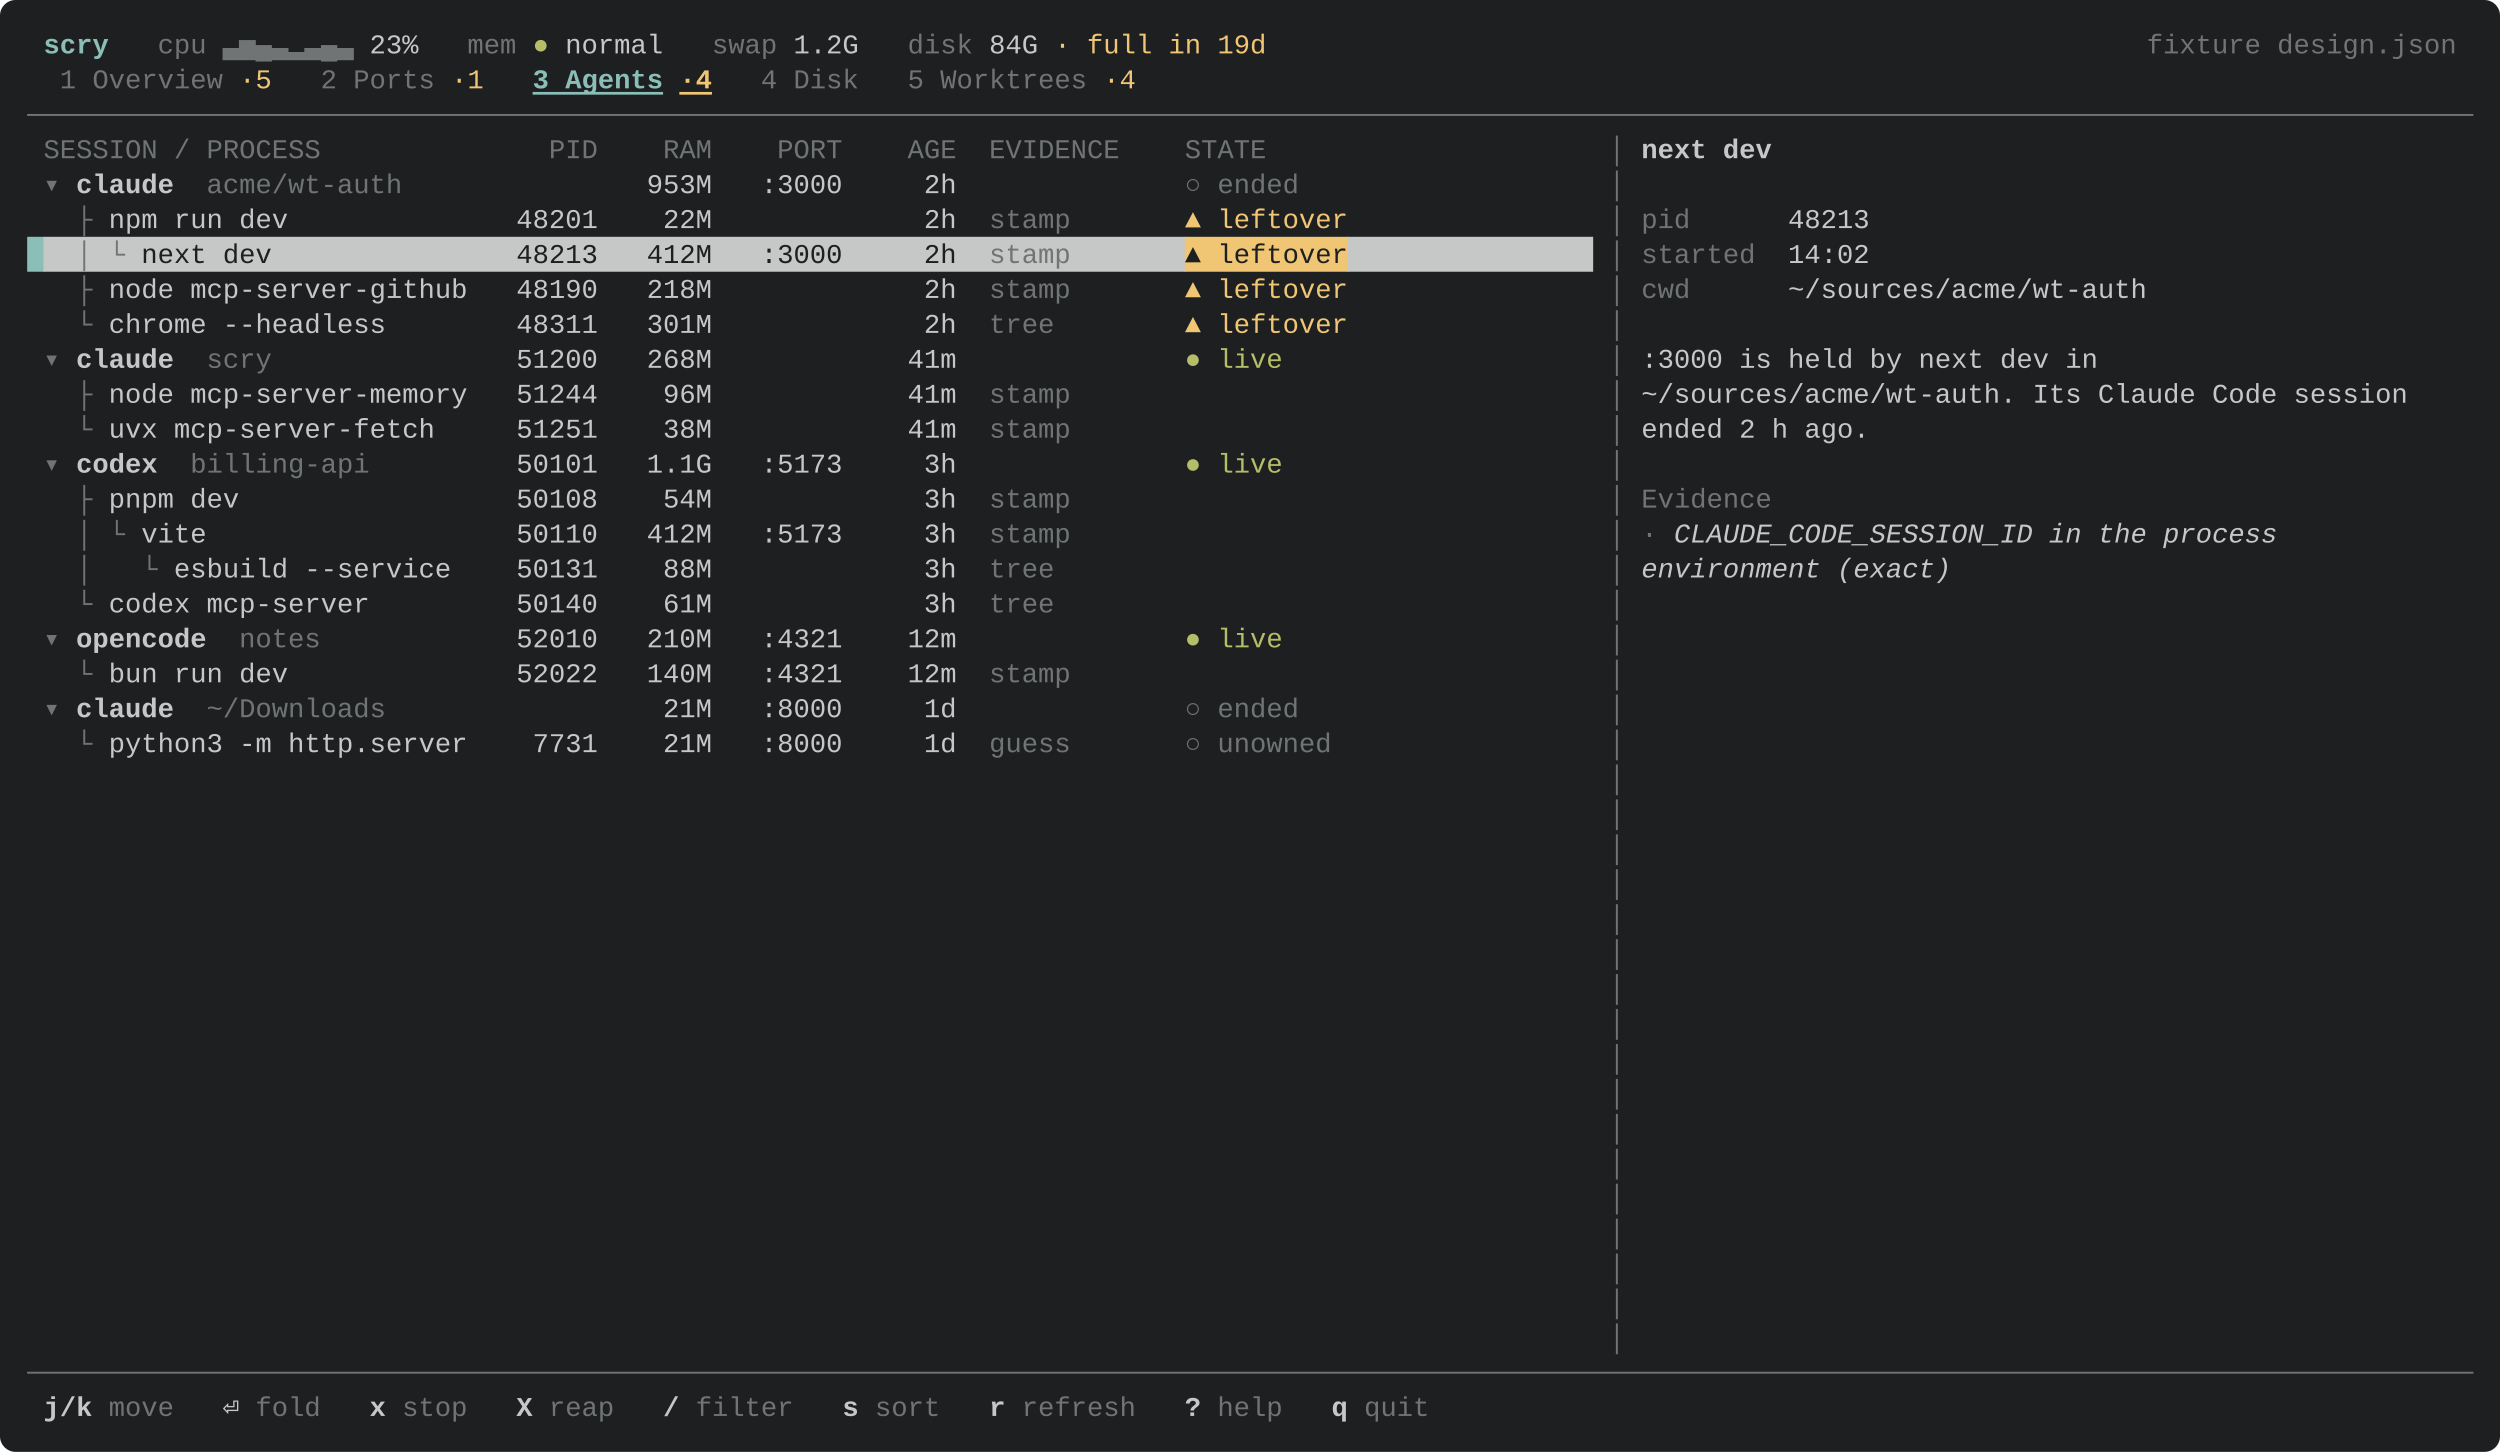
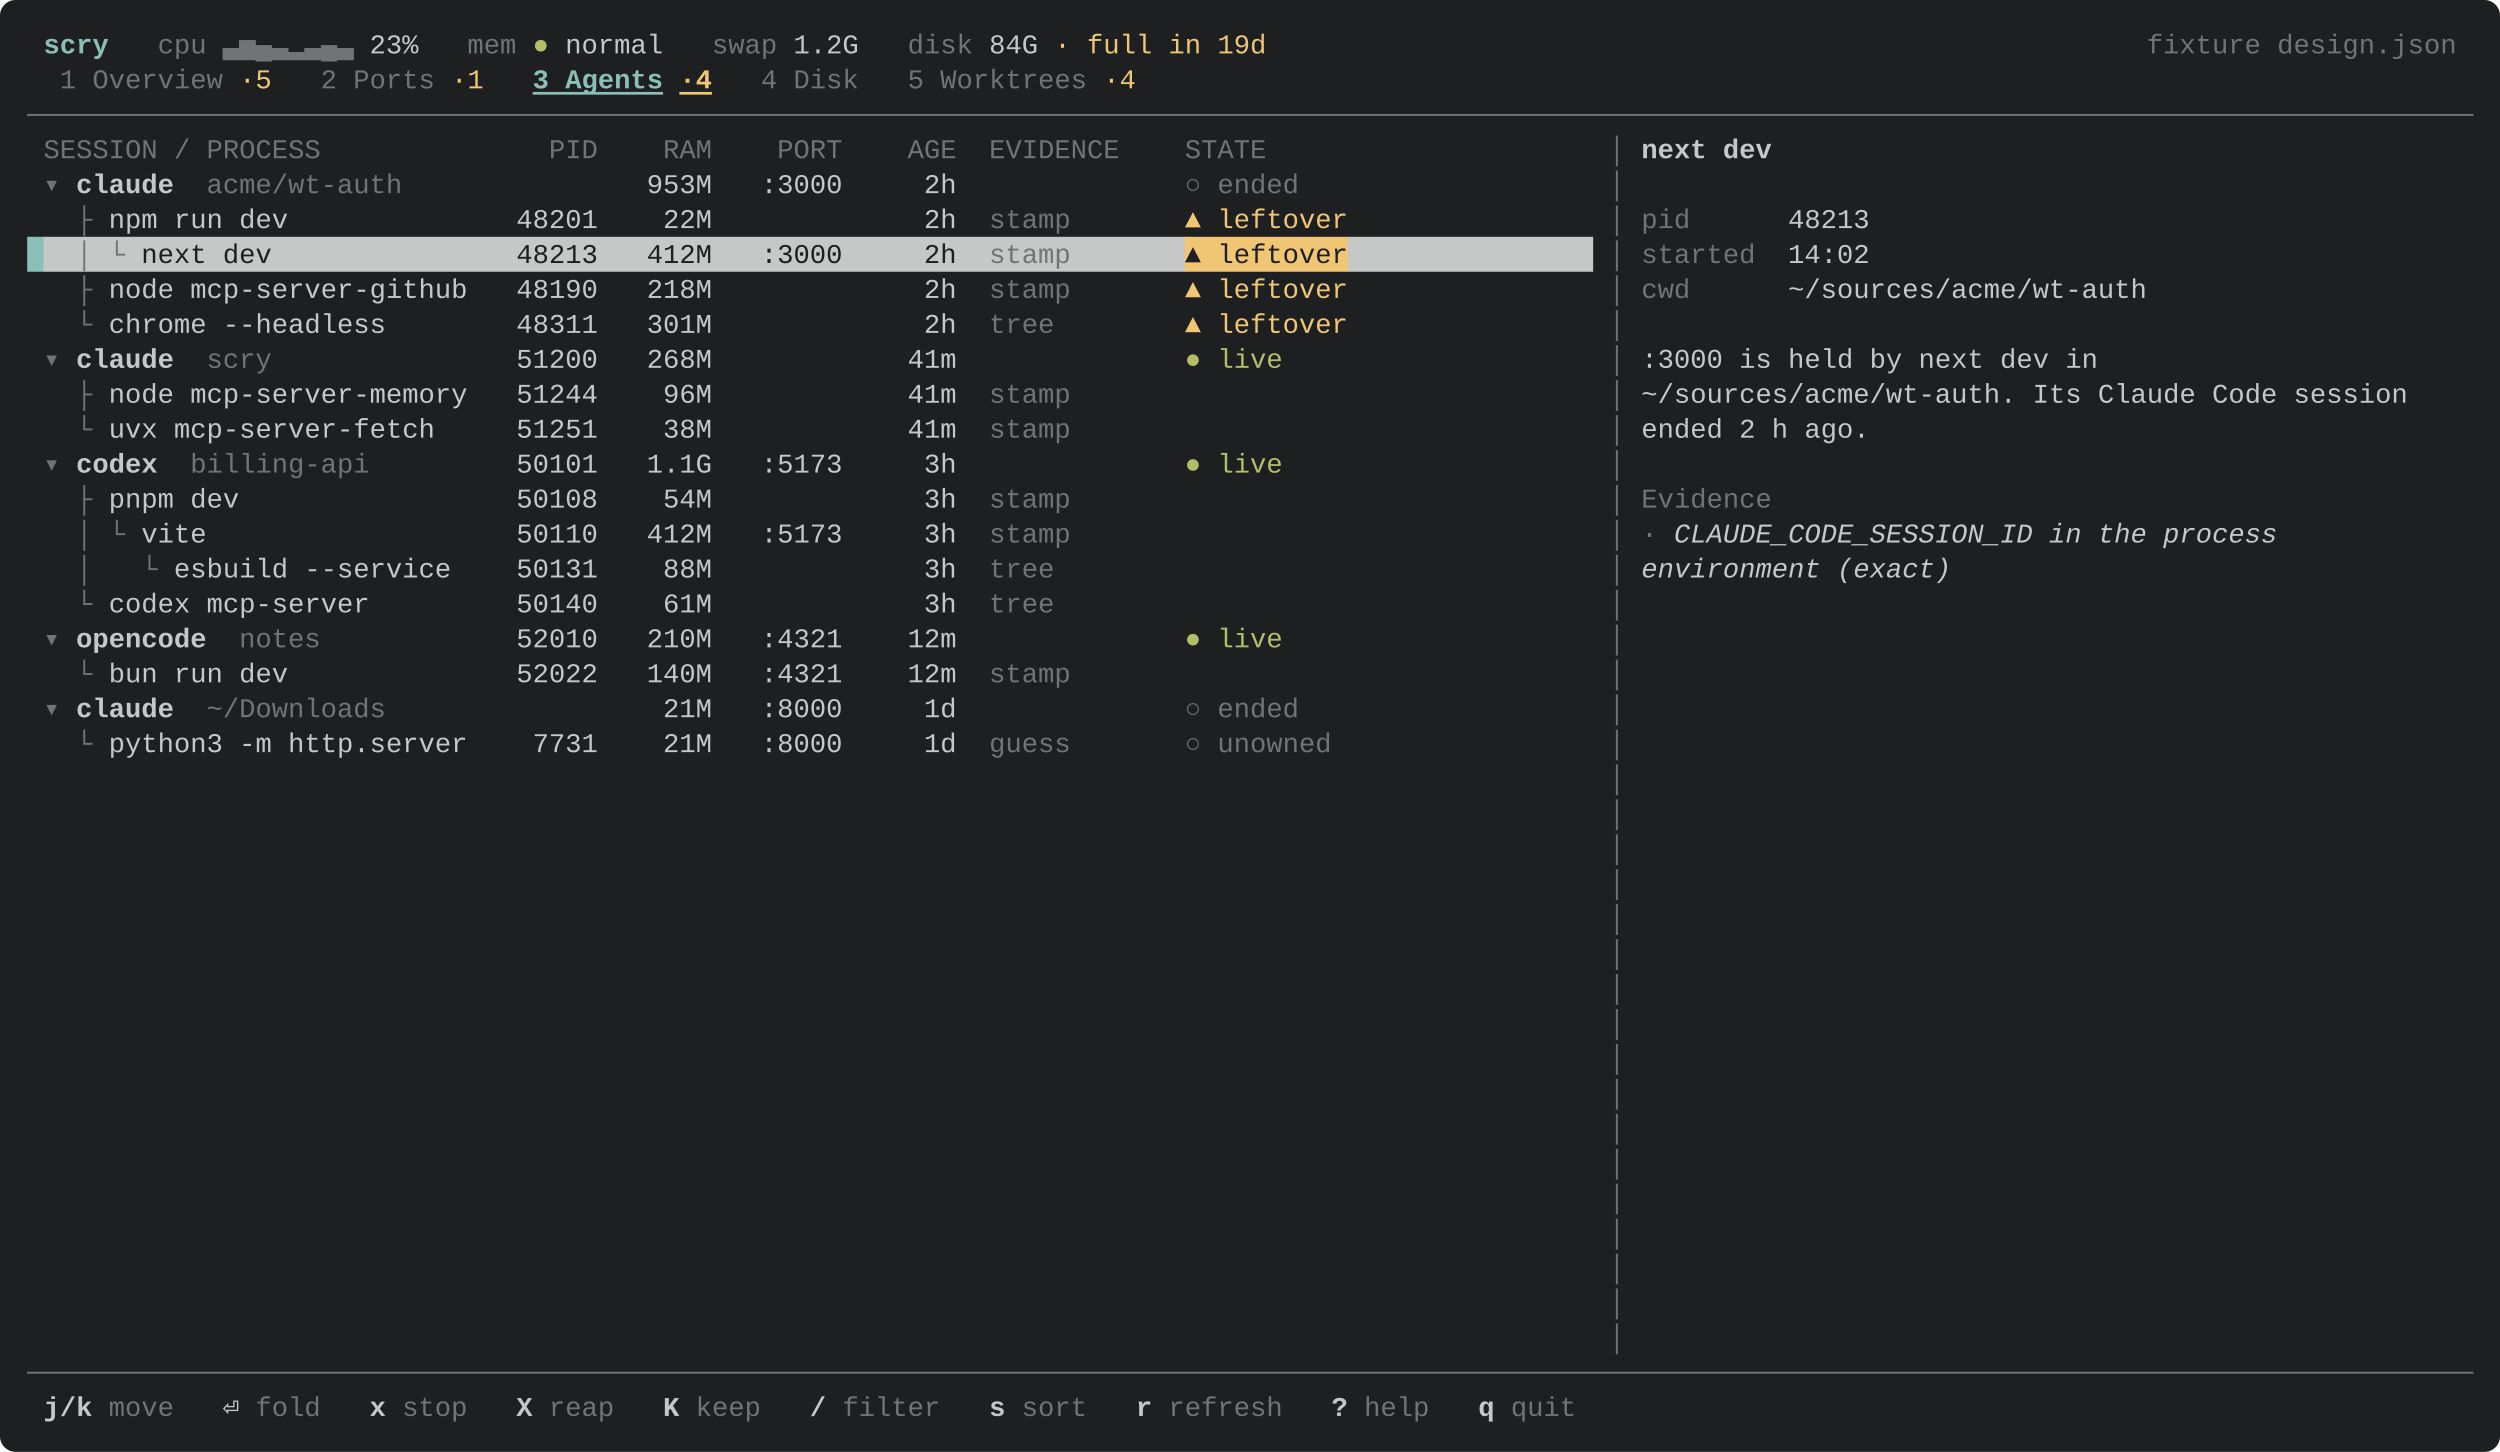
<svg xmlns="http://www.w3.org/2000/svg" width="1288" height="748" viewBox="0 0 1288 748">
  <style>text{font-family:ui-monospace,SFMono-Regular,"SF Mono",Menlo,Consolas,"Liberation Mono","DejaVu Sans Mono",monospace;font-size:14px;white-space:pre}</style>
  <rect width="1288" height="748" rx="8" fill="#1d1f21" />
  <g transform="translate(14 14)">
    <text x="8.4" y="13.5" fill="#8abeb7" textLength="33.6" lengthAdjust="spacingAndGlyphs" xml:space="preserve" font-weight="700">scry</text>
    <text x="67.2" y="13.5" fill="#717474" textLength="100.8" lengthAdjust="spacingAndGlyphs" xml:space="preserve">cpu ▃▅▄▃▂▃▄▃</text>
    <text x="176.4" y="13.5" fill="#c5c8c6" textLength="25.2" lengthAdjust="spacingAndGlyphs" xml:space="preserve">23%</text>
    <text x="226.8" y="13.5" fill="#717474" textLength="25.2" lengthAdjust="spacingAndGlyphs" xml:space="preserve">mem</text>
    <text x="260.4" y="13.5" fill="#b5bd68" textLength="8.4" lengthAdjust="spacingAndGlyphs" xml:space="preserve">●</text>
    <text x="277.2" y="13.5" fill="#c5c8c6" textLength="50.4" lengthAdjust="spacingAndGlyphs" xml:space="preserve">normal</text>
    <text x="352.8" y="13.5" fill="#717474" textLength="33.6" lengthAdjust="spacingAndGlyphs" xml:space="preserve">swap</text>
    <text x="394.8" y="13.5" fill="#c5c8c6" textLength="33.6" lengthAdjust="spacingAndGlyphs" xml:space="preserve">1.2G</text>
    <text x="453.6" y="13.5" fill="#717474" textLength="33.6" lengthAdjust="spacingAndGlyphs" xml:space="preserve">disk</text>
    <text x="495.6" y="13.5" fill="#c5c8c6" textLength="25.2" lengthAdjust="spacingAndGlyphs" xml:space="preserve">84G</text>
    <text x="529.2" y="13.5" fill="#f0c674" textLength="109.2" lengthAdjust="spacingAndGlyphs" xml:space="preserve">· full in 19d</text>
    <text x="1092.0" y="13.5" fill="#717474" textLength="159.6" lengthAdjust="spacingAndGlyphs" xml:space="preserve">fixture design.json</text>
    <text x="16.8" y="31.5" fill="#717474" textLength="84.0" lengthAdjust="spacingAndGlyphs" xml:space="preserve">1 Overview</text>
    <text x="109.2" y="31.5" fill="#f0c674" textLength="16.8" lengthAdjust="spacingAndGlyphs" xml:space="preserve">·5</text>
    <text x="151.2" y="31.5" fill="#717474" textLength="58.8" lengthAdjust="spacingAndGlyphs" xml:space="preserve">2 Ports</text>
    <text x="218.4" y="31.5" fill="#f0c674" textLength="16.8" lengthAdjust="spacingAndGlyphs" xml:space="preserve">·1</text>
    <text x="260.4" y="31.5" fill="#8abeb7" textLength="67.2" lengthAdjust="spacingAndGlyphs" xml:space="preserve" font-weight="700" text-decoration="underline">3 Agents</text>
    <text x="336.0" y="31.5" fill="#f0c674" textLength="16.8" lengthAdjust="spacingAndGlyphs" xml:space="preserve" font-weight="700" text-decoration="underline">·4</text>
    <text x="378.0" y="31.5" fill="#717474" textLength="50.4" lengthAdjust="spacingAndGlyphs" xml:space="preserve">4 Disk</text>
    <text x="453.6" y="31.5" fill="#717474" textLength="92.4" lengthAdjust="spacingAndGlyphs" xml:space="preserve">5 Worktrees</text>
    <text x="554.4" y="31.5" fill="#f0c674" textLength="16.8" lengthAdjust="spacingAndGlyphs" xml:space="preserve">·4</text>
    <text x="0.0" y="49.5" fill="#717474" textLength="1260.0" lengthAdjust="spacingAndGlyphs" xml:space="preserve">──────────────────────────────────────────────────────────────────────────────────────────────────────────────────────────────────────────────────────</text>
    <text x="8.4" y="67.5" fill="#717474" textLength="142.8" lengthAdjust="spacingAndGlyphs" xml:space="preserve">SESSION / PROCESS</text>
    <text x="268.8" y="67.5" fill="#717474" textLength="25.2" lengthAdjust="spacingAndGlyphs" xml:space="preserve">PID</text>
    <text x="327.6" y="67.5" fill="#717474" textLength="25.2" lengthAdjust="spacingAndGlyphs" xml:space="preserve">RAM</text>
    <text x="386.4" y="67.5" fill="#717474" textLength="33.6" lengthAdjust="spacingAndGlyphs" xml:space="preserve">PORT</text>
    <text x="453.6" y="67.5" fill="#717474" textLength="25.2" lengthAdjust="spacingAndGlyphs" xml:space="preserve">AGE</text>
    <text x="495.6" y="67.5" fill="#717474" textLength="67.2" lengthAdjust="spacingAndGlyphs" xml:space="preserve">EVIDENCE</text>
    <text x="596.4" y="67.5" fill="#717474" textLength="42.0" lengthAdjust="spacingAndGlyphs" xml:space="preserve">STATE</text>
    <text x="814.8" y="67.5" fill="#717474" textLength="8.4" lengthAdjust="spacingAndGlyphs" xml:space="preserve">│</text>
    <text x="831.6" y="67.5" fill="#c5c8c6" textLength="67.2" lengthAdjust="spacingAndGlyphs" xml:space="preserve" font-weight="700">next dev</text>
    <text x="8.4" y="85.5" fill="#717474" textLength="8.4" lengthAdjust="spacingAndGlyphs" xml:space="preserve">▾</text>
    <text x="25.2" y="85.5" fill="#c5c8c6" textLength="50.4" lengthAdjust="spacingAndGlyphs" xml:space="preserve" font-weight="700">claude</text>
    <text x="92.4" y="85.5" fill="#717474" textLength="100.8" lengthAdjust="spacingAndGlyphs" xml:space="preserve">acme/wt-auth</text>
    <text x="319.2" y="85.5" fill="#c5c8c6" textLength="33.6" lengthAdjust="spacingAndGlyphs" xml:space="preserve">953M</text>
    <text x="378.0" y="85.5" fill="#c5c8c6" textLength="42.0" lengthAdjust="spacingAndGlyphs" xml:space="preserve">:3000</text>
    <text x="462.0" y="85.5" fill="#c5c8c6" textLength="16.8" lengthAdjust="spacingAndGlyphs" xml:space="preserve">2h</text>
    <text x="596.4" y="85.5" fill="#717474" textLength="58.8" lengthAdjust="spacingAndGlyphs" xml:space="preserve">○ ended</text>
    <text x="814.8" y="85.5" fill="#717474" textLength="8.4" lengthAdjust="spacingAndGlyphs" xml:space="preserve">│</text>
    <text x="25.2" y="103.5" fill="#717474" textLength="8.4" lengthAdjust="spacingAndGlyphs" xml:space="preserve">├</text>
    <text x="42.0" y="103.5" fill="#c5c8c6" textLength="92.4" lengthAdjust="spacingAndGlyphs" xml:space="preserve">npm run dev</text>
    <text x="252.0" y="103.5" fill="#c5c8c6" textLength="42.0" lengthAdjust="spacingAndGlyphs" xml:space="preserve">48201</text>
    <text x="327.6" y="103.5" fill="#c5c8c6" textLength="25.2" lengthAdjust="spacingAndGlyphs" xml:space="preserve">22M</text>
    <text x="462.0" y="103.5" fill="#c5c8c6" textLength="16.8" lengthAdjust="spacingAndGlyphs" xml:space="preserve">2h</text>
    <text x="495.6" y="103.5" fill="#717474" textLength="42.0" lengthAdjust="spacingAndGlyphs" xml:space="preserve">stamp</text>
    <text x="596.4" y="103.5" fill="#f0c674" textLength="84.0" lengthAdjust="spacingAndGlyphs" xml:space="preserve">▲ leftover</text>
    <text x="814.8" y="103.5" fill="#717474" textLength="8.4" lengthAdjust="spacingAndGlyphs" xml:space="preserve">│</text>
    <text x="831.6" y="103.5" fill="#717474" textLength="25.2" lengthAdjust="spacingAndGlyphs" xml:space="preserve">pid</text>
    <text x="907.2" y="103.5" fill="#c5c8c6" textLength="42.0" lengthAdjust="spacingAndGlyphs" xml:space="preserve">48213</text>
    <rect x="0.0" y="108" width="8.8" height="18" fill="#8abeb7" />
    <rect x="8.4" y="108" width="588.4" height="18" fill="#c5c8c6" />
    <rect x="596.4" y="108" width="84.4" height="18" fill="#f0c674" />
    <rect x="680.4" y="108" width="126.4" height="18" fill="#c5c8c6" />
    <text x="25.2" y="121.5" fill="#717474" textLength="25.2" lengthAdjust="spacingAndGlyphs" xml:space="preserve">│ └</text>
    <text x="58.8" y="121.5" fill="#1d1f21" textLength="67.2" lengthAdjust="spacingAndGlyphs" xml:space="preserve">next dev</text>
    <text x="252.0" y="121.5" fill="#1d1f21" textLength="42.0" lengthAdjust="spacingAndGlyphs" xml:space="preserve">48213</text>
    <text x="319.2" y="121.5" fill="#1d1f21" textLength="33.6" lengthAdjust="spacingAndGlyphs" xml:space="preserve">412M</text>
    <text x="378.0" y="121.5" fill="#1d1f21" textLength="42.0" lengthAdjust="spacingAndGlyphs" xml:space="preserve">:3000</text>
    <text x="462.0" y="121.5" fill="#1d1f21" textLength="16.8" lengthAdjust="spacingAndGlyphs" xml:space="preserve">2h</text>
    <text x="495.6" y="121.5" fill="#717474" textLength="42.0" lengthAdjust="spacingAndGlyphs" xml:space="preserve">stamp</text>
    <text x="596.4" y="121.5" fill="#1d1f21" textLength="84.0" lengthAdjust="spacingAndGlyphs" xml:space="preserve">▲ leftover</text>
    <text x="814.8" y="121.5" fill="#717474" textLength="8.4" lengthAdjust="spacingAndGlyphs" xml:space="preserve">│</text>
    <text x="831.6" y="121.5" fill="#717474" textLength="58.8" lengthAdjust="spacingAndGlyphs" xml:space="preserve">started</text>
    <text x="907.2" y="121.5" fill="#c5c8c6" textLength="42.0" lengthAdjust="spacingAndGlyphs" xml:space="preserve">14:02</text>
    <text x="25.2" y="139.5" fill="#717474" textLength="8.4" lengthAdjust="spacingAndGlyphs" xml:space="preserve">├</text>
    <text x="42.0" y="139.5" fill="#c5c8c6" textLength="184.8" lengthAdjust="spacingAndGlyphs" xml:space="preserve">node mcp-server-github</text>
    <text x="252.0" y="139.5" fill="#c5c8c6" textLength="42.0" lengthAdjust="spacingAndGlyphs" xml:space="preserve">48190</text>
    <text x="319.2" y="139.5" fill="#c5c8c6" textLength="33.6" lengthAdjust="spacingAndGlyphs" xml:space="preserve">218M</text>
    <text x="462.0" y="139.5" fill="#c5c8c6" textLength="16.8" lengthAdjust="spacingAndGlyphs" xml:space="preserve">2h</text>
    <text x="495.6" y="139.5" fill="#717474" textLength="42.0" lengthAdjust="spacingAndGlyphs" xml:space="preserve">stamp</text>
    <text x="596.4" y="139.5" fill="#f0c674" textLength="84.0" lengthAdjust="spacingAndGlyphs" xml:space="preserve">▲ leftover</text>
    <text x="814.8" y="139.5" fill="#717474" textLength="8.4" lengthAdjust="spacingAndGlyphs" xml:space="preserve">│</text>
    <text x="831.6" y="139.5" fill="#717474" textLength="25.2" lengthAdjust="spacingAndGlyphs" xml:space="preserve">cwd</text>
    <text x="907.2" y="139.5" fill="#c5c8c6" textLength="184.8" lengthAdjust="spacingAndGlyphs" xml:space="preserve">~/sources/acme/wt-auth</text>
    <text x="25.2" y="157.5" fill="#717474" textLength="8.4" lengthAdjust="spacingAndGlyphs" xml:space="preserve">└</text>
    <text x="42.0" y="157.5" fill="#c5c8c6" textLength="142.8" lengthAdjust="spacingAndGlyphs" xml:space="preserve">chrome --headless</text>
    <text x="252.0" y="157.5" fill="#c5c8c6" textLength="42.0" lengthAdjust="spacingAndGlyphs" xml:space="preserve">48311</text>
    <text x="319.2" y="157.5" fill="#c5c8c6" textLength="33.6" lengthAdjust="spacingAndGlyphs" xml:space="preserve">301M</text>
    <text x="462.0" y="157.5" fill="#c5c8c6" textLength="16.8" lengthAdjust="spacingAndGlyphs" xml:space="preserve">2h</text>
    <text x="495.6" y="157.5" fill="#717474" textLength="33.6" lengthAdjust="spacingAndGlyphs" xml:space="preserve">tree</text>
    <text x="596.4" y="157.5" fill="#f0c674" textLength="84.0" lengthAdjust="spacingAndGlyphs" xml:space="preserve">▲ leftover</text>
    <text x="814.8" y="157.5" fill="#717474" textLength="8.4" lengthAdjust="spacingAndGlyphs" xml:space="preserve">│</text>
    <text x="8.4" y="175.5" fill="#717474" textLength="8.4" lengthAdjust="spacingAndGlyphs" xml:space="preserve">▾</text>
    <text x="25.2" y="175.5" fill="#c5c8c6" textLength="50.4" lengthAdjust="spacingAndGlyphs" xml:space="preserve" font-weight="700">claude</text>
    <text x="92.4" y="175.5" fill="#717474" textLength="33.6" lengthAdjust="spacingAndGlyphs" xml:space="preserve">scry</text>
    <text x="252.0" y="175.5" fill="#c5c8c6" textLength="42.0" lengthAdjust="spacingAndGlyphs" xml:space="preserve">51200</text>
    <text x="319.2" y="175.5" fill="#c5c8c6" textLength="33.6" lengthAdjust="spacingAndGlyphs" xml:space="preserve">268M</text>
    <text x="453.6" y="175.5" fill="#c5c8c6" textLength="25.2" lengthAdjust="spacingAndGlyphs" xml:space="preserve">41m</text>
    <text x="596.4" y="175.5" fill="#b5bd68" textLength="50.4" lengthAdjust="spacingAndGlyphs" xml:space="preserve">● live</text>
    <text x="814.8" y="175.5" fill="#717474" textLength="8.4" lengthAdjust="spacingAndGlyphs" xml:space="preserve">│</text>
    <text x="831.6" y="175.5" fill="#c5c8c6" textLength="235.2" lengthAdjust="spacingAndGlyphs" xml:space="preserve">:3000 is held by next dev in</text>
    <text x="25.2" y="193.5" fill="#717474" textLength="8.4" lengthAdjust="spacingAndGlyphs" xml:space="preserve">├</text>
    <text x="42.0" y="193.5" fill="#c5c8c6" textLength="184.8" lengthAdjust="spacingAndGlyphs" xml:space="preserve">node mcp-server-memory</text>
    <text x="252.0" y="193.5" fill="#c5c8c6" textLength="42.0" lengthAdjust="spacingAndGlyphs" xml:space="preserve">51244</text>
    <text x="327.6" y="193.5" fill="#c5c8c6" textLength="25.2" lengthAdjust="spacingAndGlyphs" xml:space="preserve">96M</text>
    <text x="453.6" y="193.5" fill="#c5c8c6" textLength="25.2" lengthAdjust="spacingAndGlyphs" xml:space="preserve">41m</text>
    <text x="495.6" y="193.5" fill="#717474" textLength="42.0" lengthAdjust="spacingAndGlyphs" xml:space="preserve">stamp</text>
    <text x="814.8" y="193.5" fill="#717474" textLength="8.4" lengthAdjust="spacingAndGlyphs" xml:space="preserve">│</text>
    <text x="831.6" y="193.5" fill="#c5c8c6" textLength="394.8" lengthAdjust="spacingAndGlyphs" xml:space="preserve">~/sources/acme/wt-auth. Its Claude Code session</text>
    <text x="25.2" y="211.5" fill="#717474" textLength="8.4" lengthAdjust="spacingAndGlyphs" xml:space="preserve">└</text>
    <text x="42.0" y="211.5" fill="#c5c8c6" textLength="168.0" lengthAdjust="spacingAndGlyphs" xml:space="preserve">uvx mcp-server-fetch</text>
    <text x="252.0" y="211.5" fill="#c5c8c6" textLength="42.0" lengthAdjust="spacingAndGlyphs" xml:space="preserve">51251</text>
    <text x="327.6" y="211.5" fill="#c5c8c6" textLength="25.2" lengthAdjust="spacingAndGlyphs" xml:space="preserve">38M</text>
    <text x="453.6" y="211.5" fill="#c5c8c6" textLength="25.2" lengthAdjust="spacingAndGlyphs" xml:space="preserve">41m</text>
    <text x="495.6" y="211.5" fill="#717474" textLength="42.0" lengthAdjust="spacingAndGlyphs" xml:space="preserve">stamp</text>
    <text x="814.8" y="211.5" fill="#717474" textLength="8.4" lengthAdjust="spacingAndGlyphs" xml:space="preserve">│</text>
    <text x="831.6" y="211.5" fill="#c5c8c6" textLength="117.6" lengthAdjust="spacingAndGlyphs" xml:space="preserve">ended 2 h ago.</text>
    <text x="8.4" y="229.5" fill="#717474" textLength="8.4" lengthAdjust="spacingAndGlyphs" xml:space="preserve">▾</text>
    <text x="25.2" y="229.5" fill="#c5c8c6" textLength="42.0" lengthAdjust="spacingAndGlyphs" xml:space="preserve" font-weight="700">codex</text>
    <text x="84.0" y="229.5" fill="#717474" textLength="92.4" lengthAdjust="spacingAndGlyphs" xml:space="preserve">billing-api</text>
    <text x="252.0" y="229.5" fill="#c5c8c6" textLength="42.0" lengthAdjust="spacingAndGlyphs" xml:space="preserve">50101</text>
    <text x="319.2" y="229.5" fill="#c5c8c6" textLength="33.6" lengthAdjust="spacingAndGlyphs" xml:space="preserve">1.1G</text>
    <text x="378.0" y="229.5" fill="#c5c8c6" textLength="42.0" lengthAdjust="spacingAndGlyphs" xml:space="preserve">:5173</text>
    <text x="462.0" y="229.5" fill="#c5c8c6" textLength="16.8" lengthAdjust="spacingAndGlyphs" xml:space="preserve">3h</text>
    <text x="596.4" y="229.5" fill="#b5bd68" textLength="50.4" lengthAdjust="spacingAndGlyphs" xml:space="preserve">● live</text>
    <text x="814.8" y="229.5" fill="#717474" textLength="8.4" lengthAdjust="spacingAndGlyphs" xml:space="preserve">│</text>
    <text x="25.2" y="247.5" fill="#717474" textLength="8.4" lengthAdjust="spacingAndGlyphs" xml:space="preserve">├</text>
    <text x="42.0" y="247.5" fill="#c5c8c6" textLength="67.2" lengthAdjust="spacingAndGlyphs" xml:space="preserve">pnpm dev</text>
    <text x="252.0" y="247.5" fill="#c5c8c6" textLength="42.0" lengthAdjust="spacingAndGlyphs" xml:space="preserve">50108</text>
    <text x="327.6" y="247.5" fill="#c5c8c6" textLength="25.2" lengthAdjust="spacingAndGlyphs" xml:space="preserve">54M</text>
    <text x="462.0" y="247.5" fill="#c5c8c6" textLength="16.8" lengthAdjust="spacingAndGlyphs" xml:space="preserve">3h</text>
    <text x="495.6" y="247.5" fill="#717474" textLength="42.0" lengthAdjust="spacingAndGlyphs" xml:space="preserve">stamp</text>
    <text x="814.8" y="247.5" fill="#717474" textLength="8.4" lengthAdjust="spacingAndGlyphs" xml:space="preserve">│</text>
    <text x="831.6" y="247.5" fill="#717474" textLength="67.2" lengthAdjust="spacingAndGlyphs" xml:space="preserve">Evidence</text>
    <text x="25.2" y="265.5" fill="#717474" textLength="25.2" lengthAdjust="spacingAndGlyphs" xml:space="preserve">│ └</text>
    <text x="58.8" y="265.5" fill="#c5c8c6" textLength="33.6" lengthAdjust="spacingAndGlyphs" xml:space="preserve">vite</text>
    <text x="252.0" y="265.5" fill="#c5c8c6" textLength="42.0" lengthAdjust="spacingAndGlyphs" xml:space="preserve">50110</text>
    <text x="319.2" y="265.5" fill="#c5c8c6" textLength="33.6" lengthAdjust="spacingAndGlyphs" xml:space="preserve">412M</text>
    <text x="378.0" y="265.5" fill="#c5c8c6" textLength="42.0" lengthAdjust="spacingAndGlyphs" xml:space="preserve">:5173</text>
    <text x="462.0" y="265.5" fill="#c5c8c6" textLength="16.8" lengthAdjust="spacingAndGlyphs" xml:space="preserve">3h</text>
    <text x="495.6" y="265.5" fill="#717474" textLength="42.0" lengthAdjust="spacingAndGlyphs" xml:space="preserve">stamp</text>
    <text x="814.8" y="265.5" fill="#717474" textLength="8.4" lengthAdjust="spacingAndGlyphs" xml:space="preserve">│</text>
    <text x="831.6" y="265.5" fill="#717474" textLength="8.4" lengthAdjust="spacingAndGlyphs" xml:space="preserve">·</text>
    <text x="848.4" y="265.5" fill="#c5c8c6" textLength="310.8" lengthAdjust="spacingAndGlyphs" xml:space="preserve" font-style="italic">CLAUDE_CODE_SESSION_ID in the process</text>
    <text x="25.2" y="283.5" fill="#717474" textLength="8.4" lengthAdjust="spacingAndGlyphs" xml:space="preserve">│</text>
    <text x="58.8" y="283.5" fill="#717474" textLength="8.4" lengthAdjust="spacingAndGlyphs" xml:space="preserve">└</text>
    <text x="75.6" y="283.5" fill="#c5c8c6" textLength="142.8" lengthAdjust="spacingAndGlyphs" xml:space="preserve">esbuild --service</text>
    <text x="252.0" y="283.5" fill="#c5c8c6" textLength="42.0" lengthAdjust="spacingAndGlyphs" xml:space="preserve">50131</text>
    <text x="327.6" y="283.5" fill="#c5c8c6" textLength="25.2" lengthAdjust="spacingAndGlyphs" xml:space="preserve">88M</text>
    <text x="462.0" y="283.5" fill="#c5c8c6" textLength="16.8" lengthAdjust="spacingAndGlyphs" xml:space="preserve">3h</text>
    <text x="495.6" y="283.5" fill="#717474" textLength="33.6" lengthAdjust="spacingAndGlyphs" xml:space="preserve">tree</text>
    <text x="814.8" y="283.5" fill="#717474" textLength="8.4" lengthAdjust="spacingAndGlyphs" xml:space="preserve">│</text>
    <text x="831.6" y="283.5" fill="#c5c8c6" textLength="159.6" lengthAdjust="spacingAndGlyphs" xml:space="preserve" font-style="italic">environment (exact)</text>
    <text x="25.2" y="301.5" fill="#717474" textLength="8.4" lengthAdjust="spacingAndGlyphs" xml:space="preserve">└</text>
    <text x="42.0" y="301.5" fill="#c5c8c6" textLength="134.4" lengthAdjust="spacingAndGlyphs" xml:space="preserve">codex mcp-server</text>
    <text x="252.0" y="301.5" fill="#c5c8c6" textLength="42.0" lengthAdjust="spacingAndGlyphs" xml:space="preserve">50140</text>
    <text x="327.6" y="301.5" fill="#c5c8c6" textLength="25.2" lengthAdjust="spacingAndGlyphs" xml:space="preserve">61M</text>
    <text x="462.0" y="301.5" fill="#c5c8c6" textLength="16.8" lengthAdjust="spacingAndGlyphs" xml:space="preserve">3h</text>
    <text x="495.6" y="301.5" fill="#717474" textLength="33.6" lengthAdjust="spacingAndGlyphs" xml:space="preserve">tree</text>
    <text x="814.8" y="301.5" fill="#717474" textLength="8.4" lengthAdjust="spacingAndGlyphs" xml:space="preserve">│</text>
    <text x="8.4" y="319.5" fill="#717474" textLength="8.4" lengthAdjust="spacingAndGlyphs" xml:space="preserve">▾</text>
    <text x="25.2" y="319.5" fill="#c5c8c6" textLength="67.2" lengthAdjust="spacingAndGlyphs" xml:space="preserve" font-weight="700">opencode</text>
    <text x="109.2" y="319.5" fill="#717474" textLength="42.0" lengthAdjust="spacingAndGlyphs" xml:space="preserve">notes</text>
    <text x="252.0" y="319.5" fill="#c5c8c6" textLength="42.0" lengthAdjust="spacingAndGlyphs" xml:space="preserve">52010</text>
    <text x="319.2" y="319.5" fill="#c5c8c6" textLength="33.6" lengthAdjust="spacingAndGlyphs" xml:space="preserve">210M</text>
    <text x="378.0" y="319.5" fill="#c5c8c6" textLength="42.0" lengthAdjust="spacingAndGlyphs" xml:space="preserve">:4321</text>
    <text x="453.6" y="319.5" fill="#c5c8c6" textLength="25.2" lengthAdjust="spacingAndGlyphs" xml:space="preserve">12m</text>
    <text x="596.4" y="319.5" fill="#b5bd68" textLength="50.4" lengthAdjust="spacingAndGlyphs" xml:space="preserve">● live</text>
    <text x="814.8" y="319.5" fill="#717474" textLength="8.4" lengthAdjust="spacingAndGlyphs" xml:space="preserve">│</text>
    <text x="25.2" y="337.5" fill="#717474" textLength="8.4" lengthAdjust="spacingAndGlyphs" xml:space="preserve">└</text>
    <text x="42.0" y="337.5" fill="#c5c8c6" textLength="92.4" lengthAdjust="spacingAndGlyphs" xml:space="preserve">bun run dev</text>
    <text x="252.0" y="337.5" fill="#c5c8c6" textLength="42.0" lengthAdjust="spacingAndGlyphs" xml:space="preserve">52022</text>
    <text x="319.2" y="337.5" fill="#c5c8c6" textLength="33.6" lengthAdjust="spacingAndGlyphs" xml:space="preserve">140M</text>
    <text x="378.0" y="337.5" fill="#c5c8c6" textLength="42.0" lengthAdjust="spacingAndGlyphs" xml:space="preserve">:4321</text>
    <text x="453.6" y="337.5" fill="#c5c8c6" textLength="25.2" lengthAdjust="spacingAndGlyphs" xml:space="preserve">12m</text>
    <text x="495.6" y="337.5" fill="#717474" textLength="42.0" lengthAdjust="spacingAndGlyphs" xml:space="preserve">stamp</text>
    <text x="814.8" y="337.5" fill="#717474" textLength="8.4" lengthAdjust="spacingAndGlyphs" xml:space="preserve">│</text>
    <text x="8.4" y="355.5" fill="#717474" textLength="8.4" lengthAdjust="spacingAndGlyphs" xml:space="preserve">▾</text>
    <text x="25.2" y="355.5" fill="#c5c8c6" textLength="50.4" lengthAdjust="spacingAndGlyphs" xml:space="preserve" font-weight="700">claude</text>
    <text x="92.4" y="355.5" fill="#717474" textLength="92.4" lengthAdjust="spacingAndGlyphs" xml:space="preserve">~/Downloads</text>
    <text x="327.6" y="355.5" fill="#c5c8c6" textLength="25.2" lengthAdjust="spacingAndGlyphs" xml:space="preserve">21M</text>
    <text x="378.0" y="355.5" fill="#c5c8c6" textLength="42.0" lengthAdjust="spacingAndGlyphs" xml:space="preserve">:8000</text>
    <text x="462.0" y="355.5" fill="#c5c8c6" textLength="16.8" lengthAdjust="spacingAndGlyphs" xml:space="preserve">1d</text>
    <text x="596.4" y="355.5" fill="#717474" textLength="58.8" lengthAdjust="spacingAndGlyphs" xml:space="preserve">○ ended</text>
    <text x="814.8" y="355.5" fill="#717474" textLength="8.4" lengthAdjust="spacingAndGlyphs" xml:space="preserve">│</text>
    <text x="25.2" y="373.5" fill="#717474" textLength="8.4" lengthAdjust="spacingAndGlyphs" xml:space="preserve">└</text>
    <text x="42.0" y="373.5" fill="#c5c8c6" textLength="184.8" lengthAdjust="spacingAndGlyphs" xml:space="preserve">python3 -m http.server</text>
    <text x="260.4" y="373.5" fill="#c5c8c6" textLength="33.6" lengthAdjust="spacingAndGlyphs" xml:space="preserve">7731</text>
    <text x="327.6" y="373.5" fill="#c5c8c6" textLength="25.2" lengthAdjust="spacingAndGlyphs" xml:space="preserve">21M</text>
    <text x="378.0" y="373.5" fill="#c5c8c6" textLength="42.0" lengthAdjust="spacingAndGlyphs" xml:space="preserve">:8000</text>
    <text x="462.0" y="373.5" fill="#c5c8c6" textLength="16.8" lengthAdjust="spacingAndGlyphs" xml:space="preserve">1d</text>
    <text x="495.6" y="373.5" fill="#717474" textLength="42.0" lengthAdjust="spacingAndGlyphs" xml:space="preserve">guess</text>
    <text x="596.4" y="373.5" fill="#717474" textLength="75.6" lengthAdjust="spacingAndGlyphs" xml:space="preserve">○ unowned</text>
    <text x="814.8" y="373.5" fill="#717474" textLength="8.4" lengthAdjust="spacingAndGlyphs" xml:space="preserve">│</text>
    <text x="814.8" y="391.5" fill="#717474" textLength="8.4" lengthAdjust="spacingAndGlyphs" xml:space="preserve">│</text>
    <text x="814.8" y="409.5" fill="#717474" textLength="8.4" lengthAdjust="spacingAndGlyphs" xml:space="preserve">│</text>
    <text x="814.8" y="427.5" fill="#717474" textLength="8.4" lengthAdjust="spacingAndGlyphs" xml:space="preserve">│</text>
    <text x="814.8" y="445.5" fill="#717474" textLength="8.4" lengthAdjust="spacingAndGlyphs" xml:space="preserve">│</text>
    <text x="814.8" y="463.5" fill="#717474" textLength="8.4" lengthAdjust="spacingAndGlyphs" xml:space="preserve">│</text>
    <text x="814.8" y="481.5" fill="#717474" textLength="8.4" lengthAdjust="spacingAndGlyphs" xml:space="preserve">│</text>
    <text x="814.8" y="499.5" fill="#717474" textLength="8.4" lengthAdjust="spacingAndGlyphs" xml:space="preserve">│</text>
    <text x="814.8" y="517.5" fill="#717474" textLength="8.4" lengthAdjust="spacingAndGlyphs" xml:space="preserve">│</text>
    <text x="814.8" y="535.5" fill="#717474" textLength="8.4" lengthAdjust="spacingAndGlyphs" xml:space="preserve">│</text>
    <text x="814.8" y="553.5" fill="#717474" textLength="8.4" lengthAdjust="spacingAndGlyphs" xml:space="preserve">│</text>
    <text x="814.8" y="571.5" fill="#717474" textLength="8.4" lengthAdjust="spacingAndGlyphs" xml:space="preserve">│</text>
    <text x="814.8" y="589.5" fill="#717474" textLength="8.4" lengthAdjust="spacingAndGlyphs" xml:space="preserve">│</text>
    <text x="814.8" y="607.5" fill="#717474" textLength="8.4" lengthAdjust="spacingAndGlyphs" xml:space="preserve">│</text>
    <text x="814.8" y="625.5" fill="#717474" textLength="8.4" lengthAdjust="spacingAndGlyphs" xml:space="preserve">│</text>
    <text x="814.8" y="643.5" fill="#717474" textLength="8.4" lengthAdjust="spacingAndGlyphs" xml:space="preserve">│</text>
    <text x="814.8" y="661.5" fill="#717474" textLength="8.4" lengthAdjust="spacingAndGlyphs" xml:space="preserve">│</text>
    <text x="814.8" y="679.5" fill="#717474" textLength="8.4" lengthAdjust="spacingAndGlyphs" xml:space="preserve">│</text>
    <text x="0.0" y="697.5" fill="#717474" textLength="1260.0" lengthAdjust="spacingAndGlyphs" xml:space="preserve">──────────────────────────────────────────────────────────────────────────────────────────────────────────────────────────────────────────────────────</text>
    <text x="8.4" y="715.5" fill="#c5c8c6" textLength="25.2" lengthAdjust="spacingAndGlyphs" xml:space="preserve" font-weight="700">j/k</text>
    <text x="42.0" y="715.5" fill="#717474" textLength="33.6" lengthAdjust="spacingAndGlyphs" xml:space="preserve">move</text>
    <text x="100.8" y="715.5" fill="#c5c8c6" textLength="8.4" lengthAdjust="spacingAndGlyphs" xml:space="preserve" font-weight="700">⏎</text>
    <text x="117.6" y="715.5" fill="#717474" textLength="33.6" lengthAdjust="spacingAndGlyphs" xml:space="preserve">fold</text>
    <text x="176.4" y="715.5" fill="#c5c8c6" textLength="8.4" lengthAdjust="spacingAndGlyphs" xml:space="preserve" font-weight="700">x</text>
    <text x="193.2" y="715.5" fill="#717474" textLength="33.6" lengthAdjust="spacingAndGlyphs" xml:space="preserve">stop</text>
    <text x="252.0" y="715.5" fill="#c5c8c6" textLength="8.4" lengthAdjust="spacingAndGlyphs" xml:space="preserve" font-weight="700">X</text>
    <text x="268.8" y="715.5" fill="#717474" textLength="33.6" lengthAdjust="spacingAndGlyphs" xml:space="preserve">reap</text>
-     <text x="327.6" y="715.5" fill="#c5c8c6" textLength="8.4" lengthAdjust="spacingAndGlyphs" xml:space="preserve" font-weight="700">/</text>
-     <text x="344.4" y="715.5" fill="#717474" textLength="50.4" lengthAdjust="spacingAndGlyphs" xml:space="preserve">filter</text>
-     <text x="420.0" y="715.5" fill="#c5c8c6" textLength="8.4" lengthAdjust="spacingAndGlyphs" xml:space="preserve" font-weight="700">s</text>
-     <text x="436.8" y="715.5" fill="#717474" textLength="33.6" lengthAdjust="spacingAndGlyphs" xml:space="preserve">sort</text>
-     <text x="495.6" y="715.5" fill="#c5c8c6" textLength="8.4" lengthAdjust="spacingAndGlyphs" xml:space="preserve" font-weight="700">r</text>
-     <text x="512.4" y="715.5" fill="#717474" textLength="58.8" lengthAdjust="spacingAndGlyphs" xml:space="preserve">refresh</text>
-     <text x="596.4" y="715.5" fill="#c5c8c6" textLength="8.4" lengthAdjust="spacingAndGlyphs" xml:space="preserve" font-weight="700">?</text>
-     <text x="613.2" y="715.5" fill="#717474" textLength="33.6" lengthAdjust="spacingAndGlyphs" xml:space="preserve">help</text>
-     <text x="672.0" y="715.5" fill="#c5c8c6" textLength="8.4" lengthAdjust="spacingAndGlyphs" xml:space="preserve" font-weight="700">q</text>
-     <text x="688.8" y="715.5" fill="#717474" textLength="33.6" lengthAdjust="spacingAndGlyphs" xml:space="preserve">quit</text>
+     <text x="327.6" y="715.5" fill="#c5c8c6" textLength="8.4" lengthAdjust="spacingAndGlyphs" xml:space="preserve" font-weight="700">K</text>
+     <text x="344.4" y="715.5" fill="#717474" textLength="33.6" lengthAdjust="spacingAndGlyphs" xml:space="preserve">keep</text>
+     <text x="403.2" y="715.5" fill="#c5c8c6" textLength="8.4" lengthAdjust="spacingAndGlyphs" xml:space="preserve" font-weight="700">/</text>
+     <text x="420.0" y="715.5" fill="#717474" textLength="50.4" lengthAdjust="spacingAndGlyphs" xml:space="preserve">filter</text>
+     <text x="495.6" y="715.5" fill="#c5c8c6" textLength="8.4" lengthAdjust="spacingAndGlyphs" xml:space="preserve" font-weight="700">s</text>
+     <text x="512.4" y="715.5" fill="#717474" textLength="33.6" lengthAdjust="spacingAndGlyphs" xml:space="preserve">sort</text>
+     <text x="571.2" y="715.5" fill="#c5c8c6" textLength="8.4" lengthAdjust="spacingAndGlyphs" xml:space="preserve" font-weight="700">r</text>
+     <text x="588.0" y="715.5" fill="#717474" textLength="58.8" lengthAdjust="spacingAndGlyphs" xml:space="preserve">refresh</text>
+     <text x="672.0" y="715.5" fill="#c5c8c6" textLength="8.4" lengthAdjust="spacingAndGlyphs" xml:space="preserve" font-weight="700">?</text>
+     <text x="688.8" y="715.5" fill="#717474" textLength="33.6" lengthAdjust="spacingAndGlyphs" xml:space="preserve">help</text>
+     <text x="747.6" y="715.5" fill="#c5c8c6" textLength="8.4" lengthAdjust="spacingAndGlyphs" xml:space="preserve" font-weight="700">q</text>
+     <text x="764.4" y="715.5" fill="#717474" textLength="33.6" lengthAdjust="spacingAndGlyphs" xml:space="preserve">quit</text>
  </g>
</svg>
